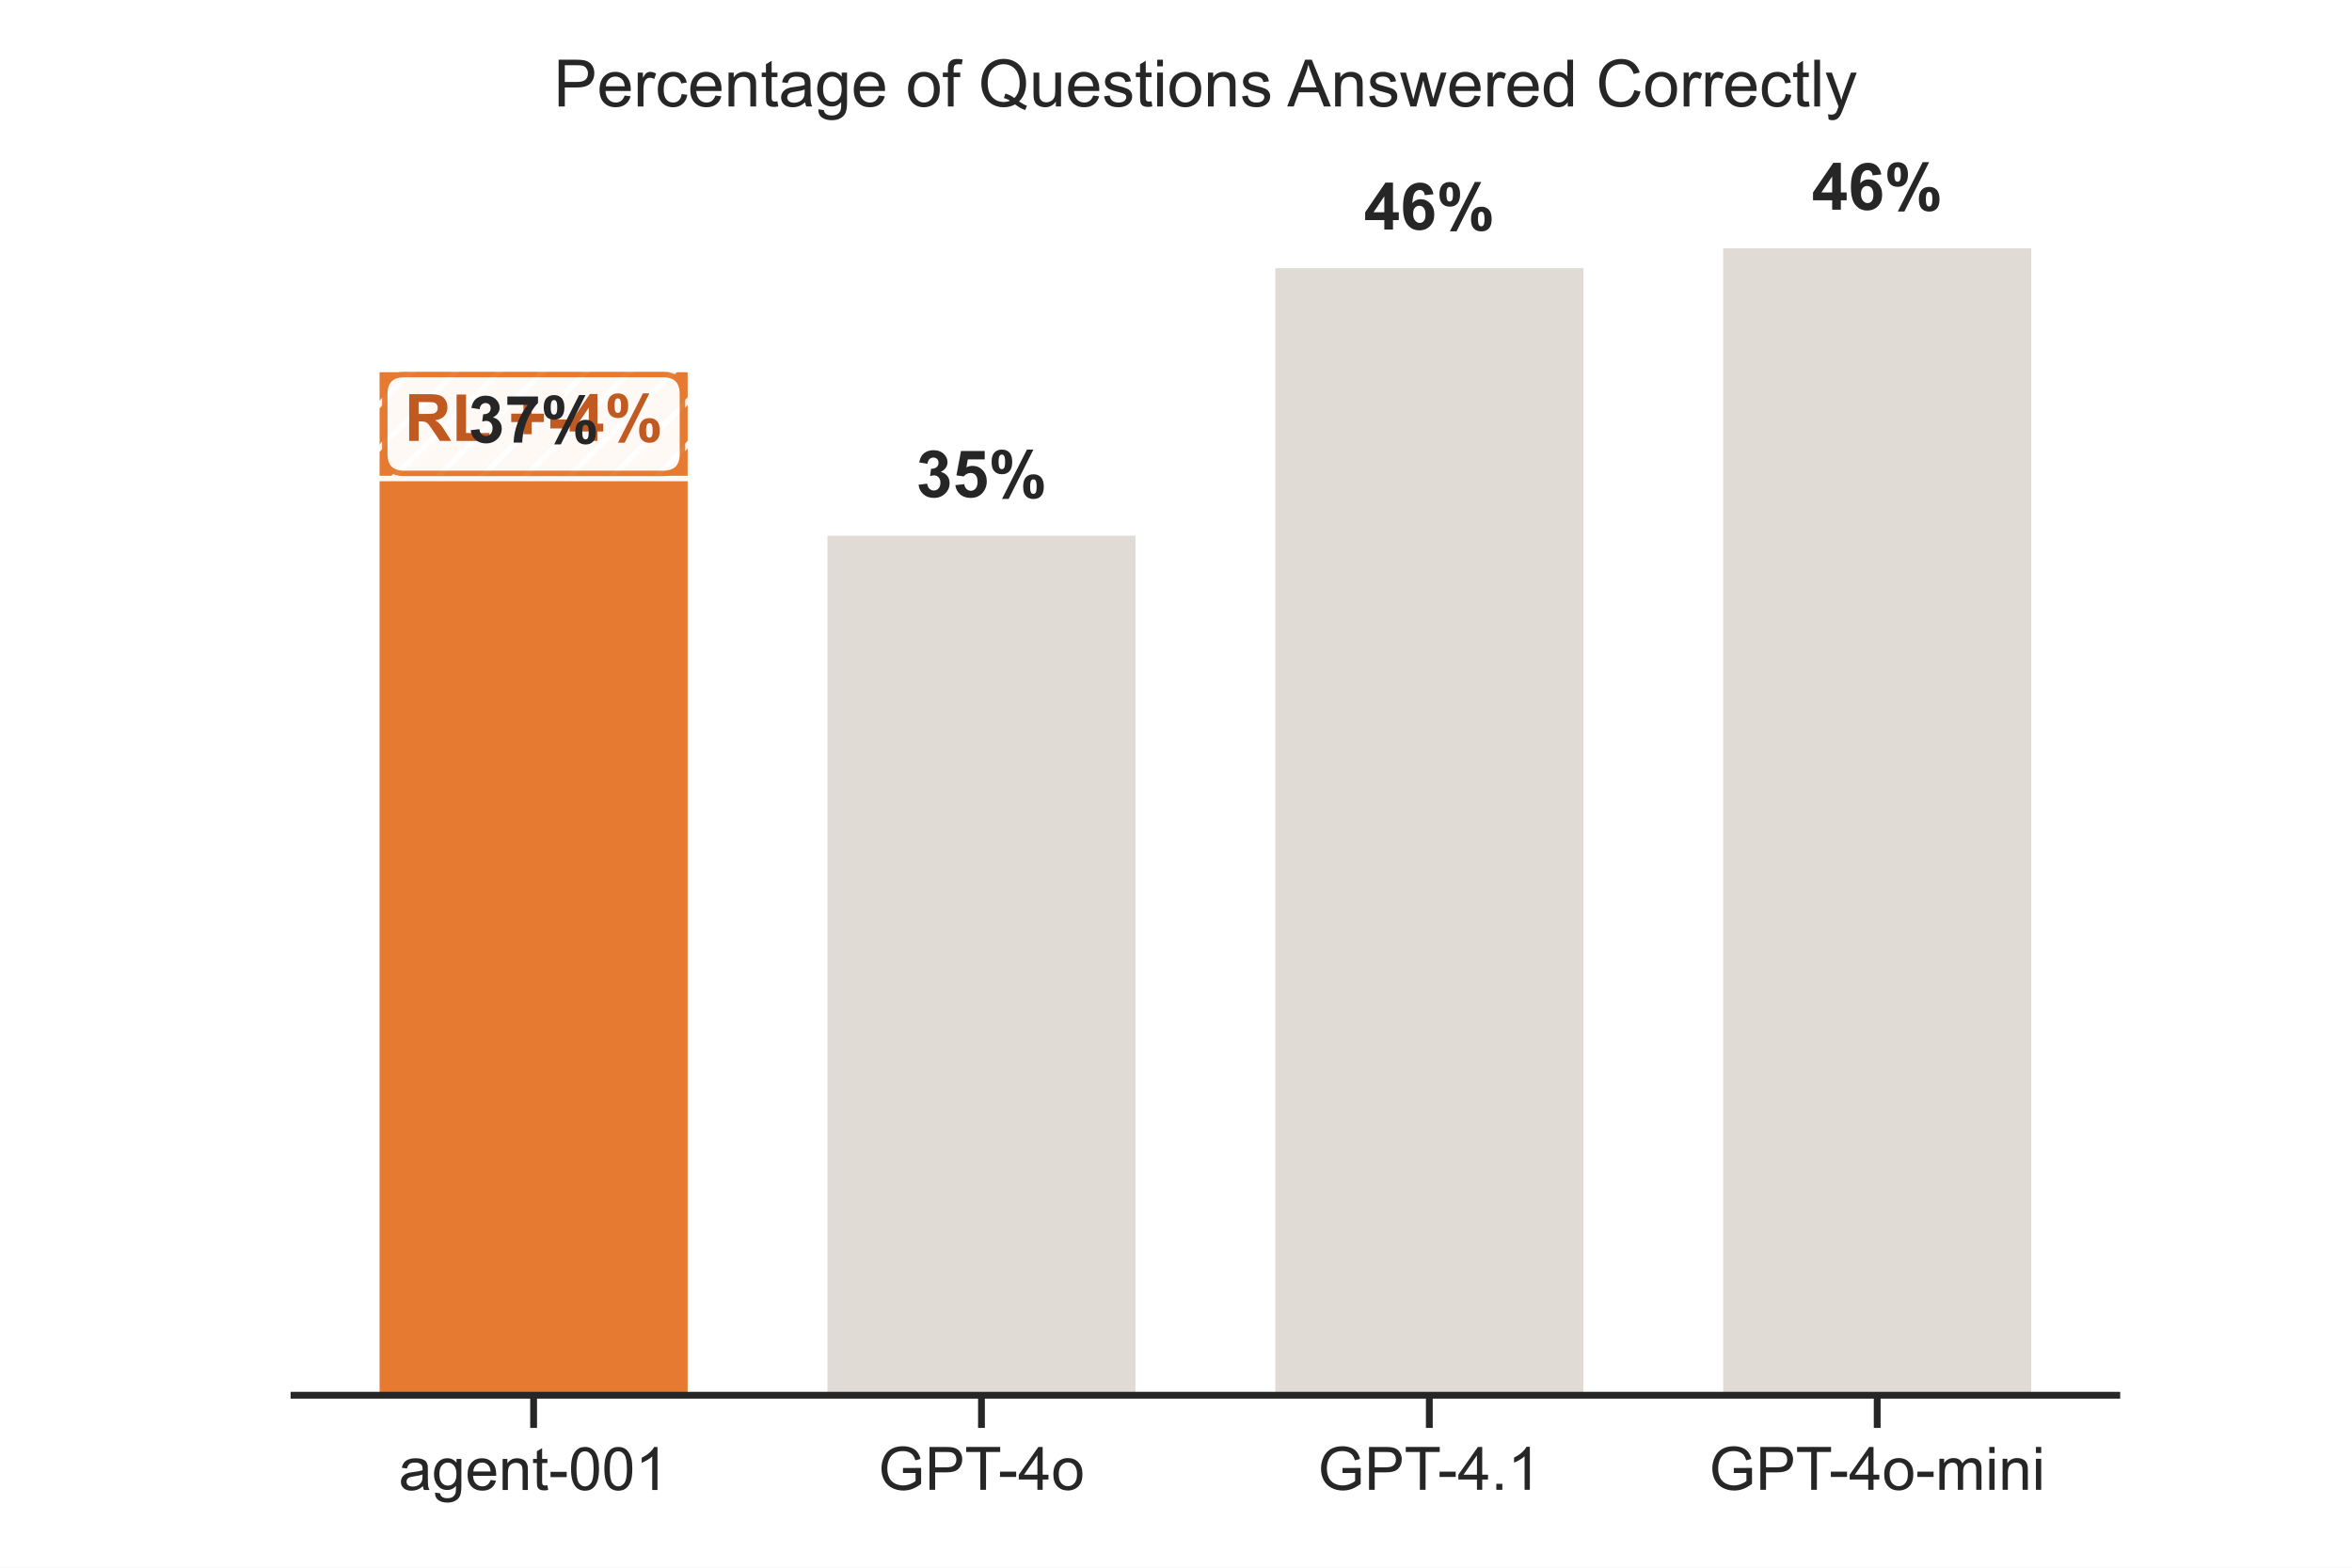
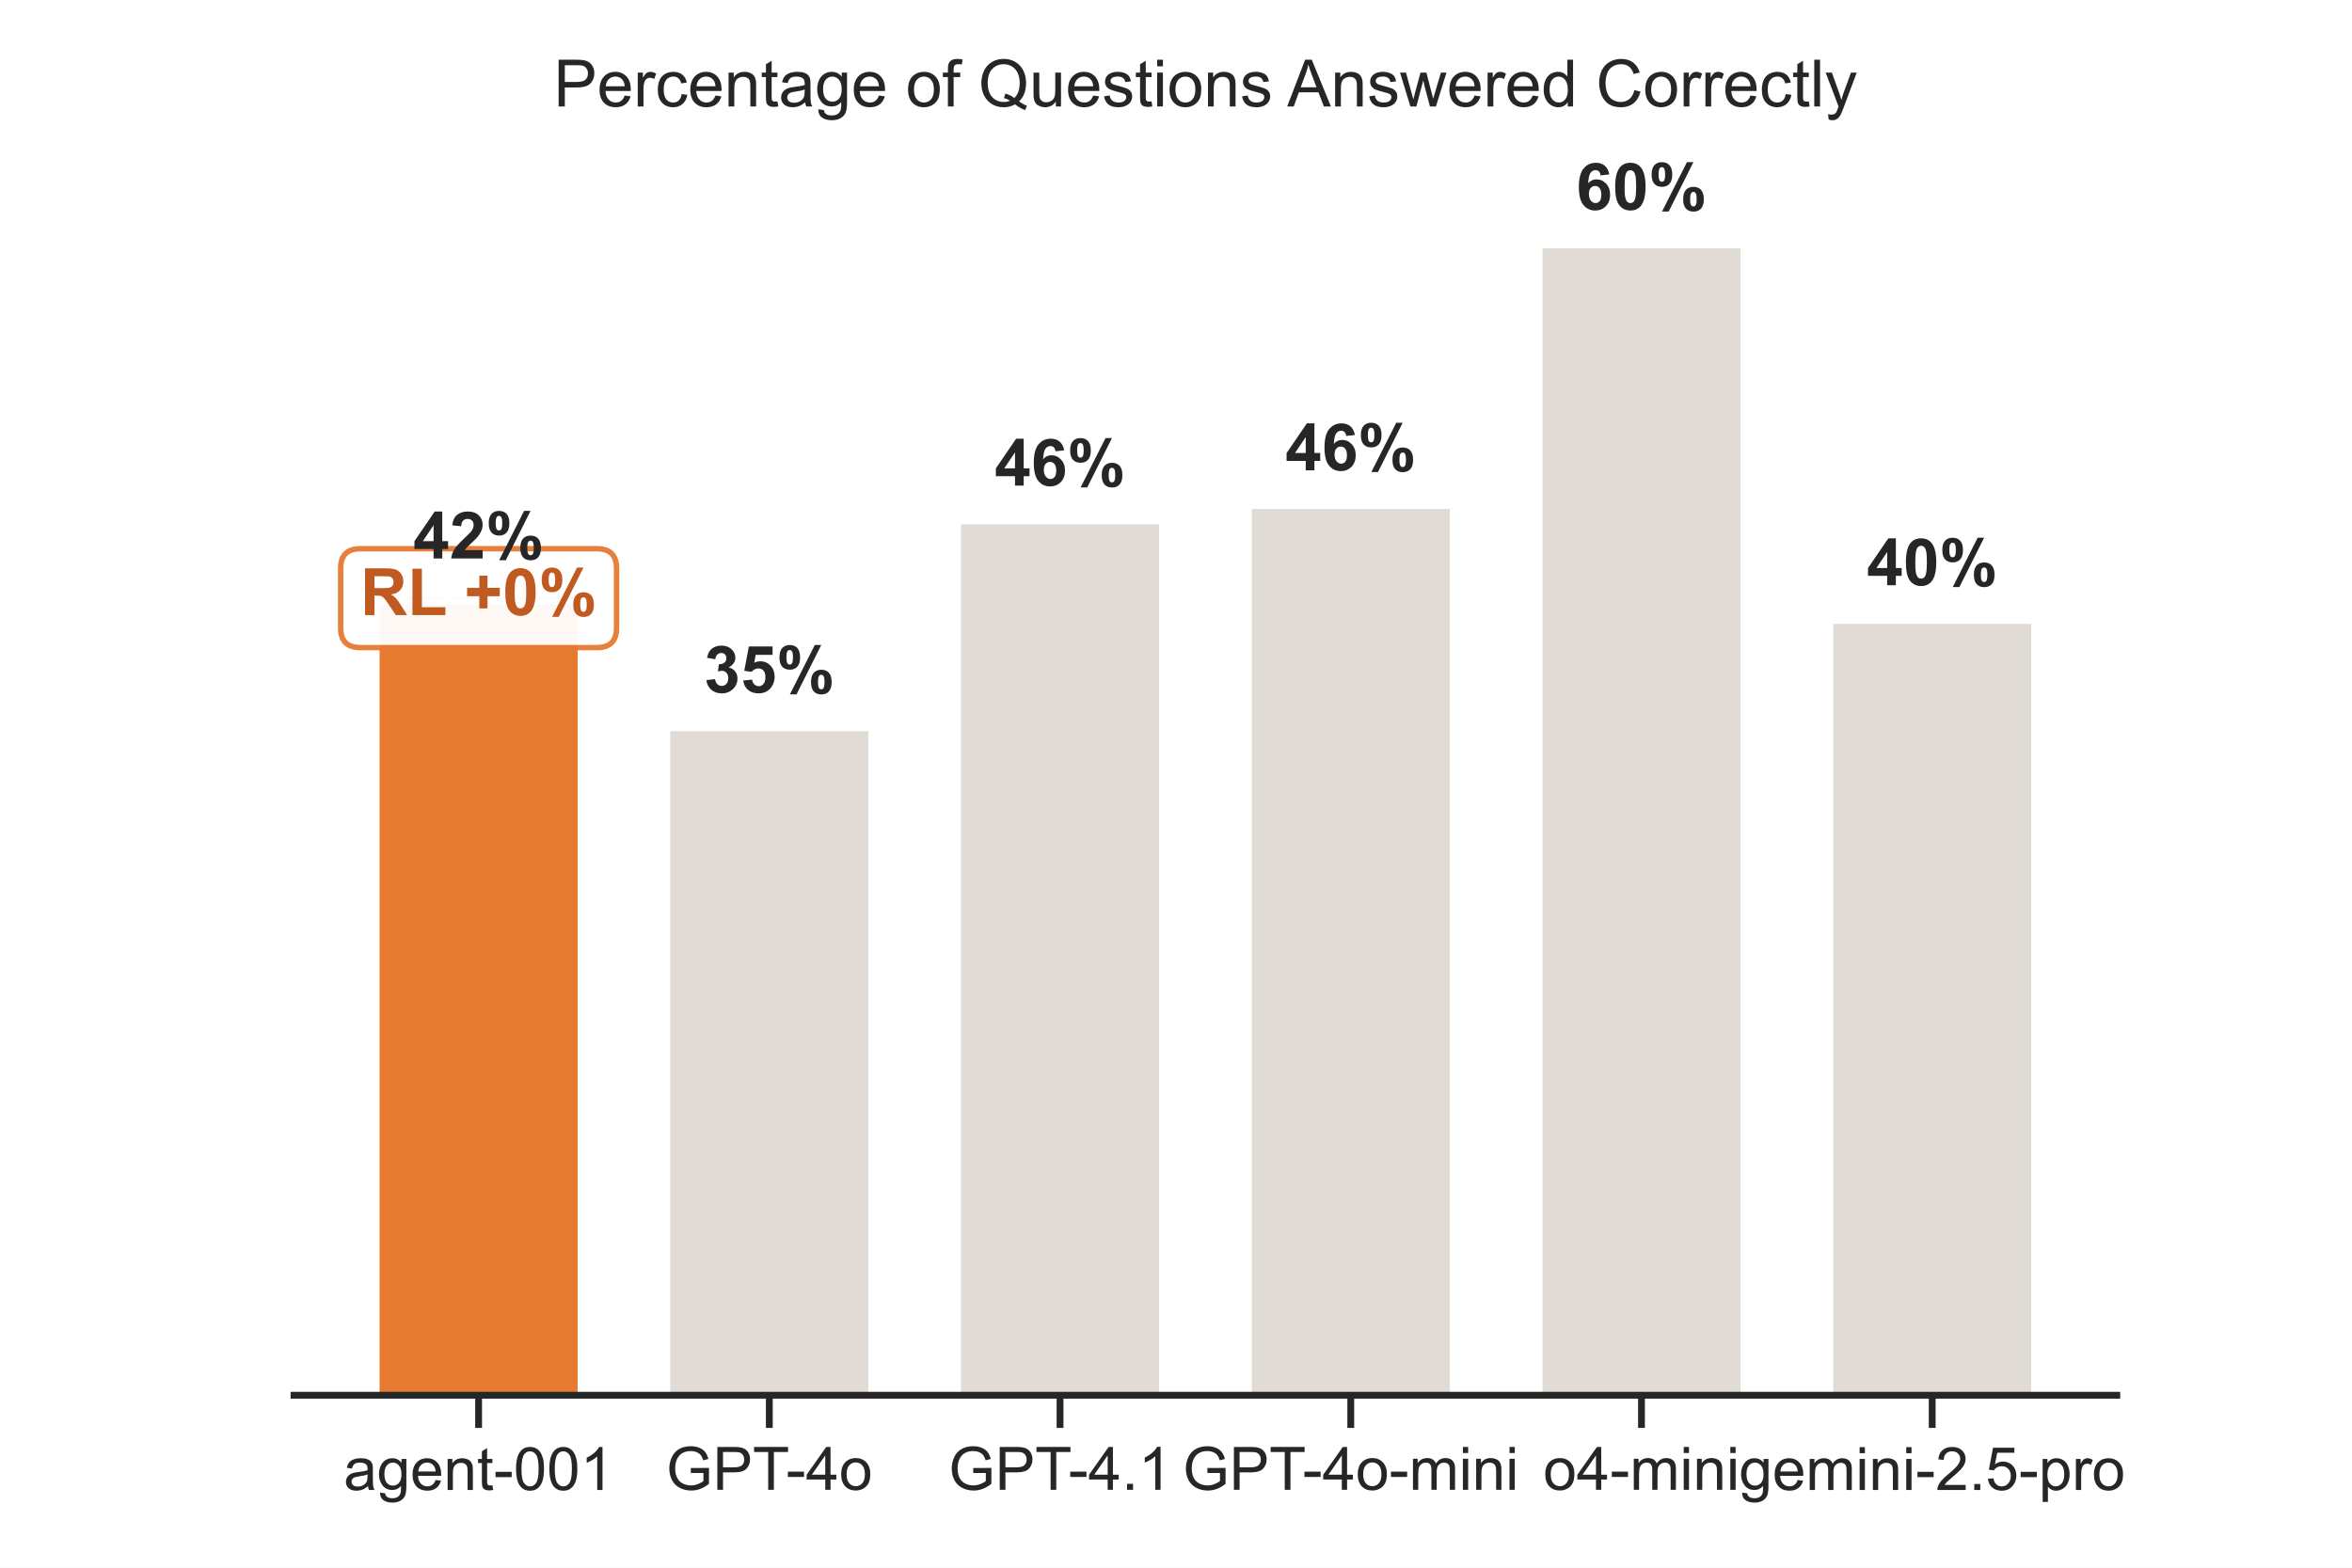
<svg xmlns="http://www.w3.org/2000/svg" xmlns:xlink="http://www.w3.org/1999/xlink" width="432pt" height="288pt" viewBox="0 0 432 288" version="1.1">
  <defs>
    <style type="text/css">*{stroke-linejoin: round; stroke-linecap: butt}</style>
  </defs>
  <g id="figure_1">
    <g id="patch_1">
      <path d="M 0 288  L 432 288  L 432 0  L 0 0  z " style="fill: #ffffff" />
    </g>
    <g id="axes_1">
      <g id="patch_2">
        <path d="M 54 256.32  L 388.8 256.32  L 388.8 34.56  L 54 34.56  z " style="fill: #ffffff" />
      </g>
      <g id="matplotlib.axis_1">
        <g id="xtick_1">
          <g id="line2d_1">
            <defs>
-               <path id="m821fe8f831" d="M 0 0  L 0 6  " style="stroke: #262626; stroke-width: 1.25" />
+               <path id="mdc2678c030" d="M 0 0  L 0 6  " style="stroke: #262626; stroke-width: 1.25" />
            </defs>
            <g>
-               <use xlink:href="#m821fe8f831" x="98.009" y="256.32" style="fill: #262626; stroke: #262626; stroke-width: 1.25" />
+               <use xlink:href="#mdc2678c030" x="87.907" y="256.32" style="fill: #262626; stroke: #262626; stroke-width: 1.25" />
            </g>
          </g>
          <g id="text_1">
-             <g style="fill: #262626" transform="translate(73.24043 273.7262) scale(0.11 -0.11)">
+             <g style="fill: #262626" transform="translate(63.13827 273.7262) scale(0.11 -0.11)">
              <defs>
                <path id="ArialMT-61" d="M 2588 409  Q 2275 144 1986 34  Q 1697 -75 1366 -75  Q 819 -75 525 192  Q 231 459 231 875  Q 231 1119 342 1320  Q 453 1522 633 1644  Q 813 1766 1038 1828  Q 1203 1872 1538 1913  Q 2219 1994 2541 2106  Q 2544 2222 2544 2253  Q 2544 2597 2384 2738  Q 2169 2928 1744 2928  Q 1347 2928 1158 2789  Q 969 2650 878 2297  L 328 2372  Q 403 2725 575 2942  Q 747 3159 1072 3276  Q 1397 3394 1825 3394  Q 2250 3394 2515 3294  Q 2781 3194 2906 3042  Q 3031 2891 3081 2659  Q 3109 2516 3109 2141  L 3109 1391  Q 3109 606 3145 398  Q 3181 191 3288 0  L 2700 0  Q 2613 175 2588 409  z M 2541 1666  Q 2234 1541 1622 1453  Q 1275 1403 1131 1340  Q 988 1278 909 1158  Q 831 1038 831 891  Q 831 666 1001 516  Q 1172 366 1500 366  Q 1825 366 2078 508  Q 2331 650 2450 897  Q 2541 1088 2541 1459  L 2541 1666  z " transform="scale(0.015625)" />
                <path id="ArialMT-67" d="M 319 -275  L 866 -356  Q 900 -609 1056 -725  Q 1266 -881 1628 -881  Q 2019 -881 2231 -725  Q 2444 -569 2519 -288  Q 2563 -116 2559 434  Q 2191 0 1641 0  Q 956 0 581 494  Q 206 988 206 1678  Q 206 2153 378 2554  Q 550 2956 876 3175  Q 1203 3394 1644 3394  Q 2231 3394 2613 2919  L 2613 3319  L 3131 3319  L 3131 450  Q 3131 -325 2973 -648  Q 2816 -972 2473 -1159  Q 2131 -1347 1631 -1347  Q 1038 -1347 672 -1080  Q 306 -813 319 -275  z M 784 1719  Q 784 1066 1043 766  Q 1303 466 1694 466  Q 2081 466 2343 764  Q 2606 1063 2606 1700  Q 2606 2309 2336 2618  Q 2066 2928 1684 2928  Q 1309 2928 1046 2623  Q 784 2319 784 1719  z " transform="scale(0.015625)" />
                <path id="ArialMT-65" d="M 2694 1069  L 3275 997  Q 3138 488 2766 206  Q 2394 -75 1816 -75  Q 1088 -75 661 373  Q 234 822 234 1631  Q 234 2469 665 2931  Q 1097 3394 1784 3394  Q 2450 3394 2872 2941  Q 3294 2488 3294 1666  Q 3294 1616 3291 1516  L 816 1516  Q 847 969 1125 678  Q 1403 388 1819 388  Q 2128 388 2347 550  Q 2566 713 2694 1069  z M 847 1978  L 2700 1978  Q 2663 2397 2488 2606  Q 2219 2931 1791 2931  Q 1403 2931 1139 2672  Q 875 2413 847 1978  z " transform="scale(0.015625)" />
                <path id="ArialMT-6e" d="M 422 0  L 422 3319  L 928 3319  L 928 2847  Q 1294 3394 1984 3394  Q 2284 3394 2536 3286  Q 2788 3178 2913 3003  Q 3038 2828 3088 2588  Q 3119 2431 3119 2041  L 3119 0  L 2556 0  L 2556 2019  Q 2556 2363 2490 2533  Q 2425 2703 2258 2804  Q 2091 2906 1866 2906  Q 1506 2906 1245 2678  Q 984 2450 984 1813  L 984 0  L 422 0  z " transform="scale(0.015625)" />
                <path id="ArialMT-74" d="M 1650 503  L 1731 6  Q 1494 -44 1306 -44  Q 1000 -44 831 53  Q 663 150 594 308  Q 525 466 525 972  L 525 2881  L 113 2881  L 113 3319  L 525 3319  L 525 4141  L 1084 4478  L 1084 3319  L 1650 3319  L 1650 2881  L 1084 2881  L 1084 941  Q 1084 700 1114 631  Q 1144 563 1211 522  Q 1278 481 1403 481  Q 1497 481 1650 503  z " transform="scale(0.015625)" />
                <path id="ArialMT-2d" d="M 203 1375  L 203 1941  L 1931 1941  L 1931 1375  L 203 1375  z " transform="scale(0.015625)" />
                <path id="ArialMT-30" d="M 266 2259  Q 266 3072 433 3567  Q 600 4063 929 4331  Q 1259 4600 1759 4600  Q 2128 4600 2406 4451  Q 2684 4303 2865 4023  Q 3047 3744 3150 3342  Q 3253 2941 3253 2259  Q 3253 1453 3087 958  Q 2922 463 2592 192  Q 2263 -78 1759 -78  Q 1097 -78 719 397  Q 266 969 266 2259  z M 844 2259  Q 844 1131 1108 757  Q 1372 384 1759 384  Q 2147 384 2411 759  Q 2675 1134 2675 2259  Q 2675 3391 2411 3762  Q 2147 4134 1753 4134  Q 1366 4134 1134 3806  Q 844 3388 844 2259  z " transform="scale(0.015625)" />
                <path id="ArialMT-31" d="M 2384 0  L 1822 0  L 1822 3584  Q 1619 3391 1289 3197  Q 959 3003 697 2906  L 697 3450  Q 1169 3672 1522 3987  Q 1875 4303 2022 4600  L 2384 4600  L 2384 0  z " transform="scale(0.015625)" />
              </defs>
              <use xlink:href="#ArialMT-61" />
              <use xlink:href="#ArialMT-67" transform="translate(55.61523 0)" />
              <use xlink:href="#ArialMT-65" transform="translate(111.2305 0)" />
              <use xlink:href="#ArialMT-6e" transform="translate(166.8457 0)" />
              <use xlink:href="#ArialMT-74" transform="translate(222.4609 0)" />
              <use xlink:href="#ArialMT-2d" transform="translate(250.2441 0)" />
              <use xlink:href="#ArialMT-30" transform="translate(283.5449 0)" />
              <use xlink:href="#ArialMT-30" transform="translate(339.1602 0)" />
              <use xlink:href="#ArialMT-31" transform="translate(394.7754 0)" />
            </g>
          </g>
        </g>
        <g id="xtick_2">
          <g id="line2d_2">
            <g>
-               <use xlink:href="#m821fe8f831" x="180.27" y="256.32" style="fill: #262626; stroke: #262626; stroke-width: 1.25" />
+               <use xlink:href="#mdc2678c030" x="141.304" y="256.32" style="fill: #262626; stroke: #262626; stroke-width: 1.25" />
            </g>
          </g>
          <g id="text_2">
-             <g style="fill: #262626" transform="translate(161.318 273.6936) scale(0.11 -0.11)">
+             <g style="fill: #262626" transform="translate(122.3525 273.6936) scale(0.11 -0.11)">
              <defs>
                <path id="ArialMT-47" d="M 2638 1797  L 2638 2334  L 4578 2338  L 4578 638  Q 4131 281 3656 101  Q 3181 -78 2681 -78  Q 2006 -78 1454 211  Q 903 500 622 1047  Q 341 1594 341 2269  Q 341 2938 620 3517  Q 900 4097 1425 4378  Q 1950 4659 2634 4659  Q 3131 4659 3532 4498  Q 3934 4338 4162 4050  Q 4391 3763 4509 3300  L 3963 3150  Q 3859 3500 3706 3700  Q 3553 3900 3268 4020  Q 2984 4141 2638 4141  Q 2222 4141 1919 4014  Q 1616 3888 1430 3681  Q 1244 3475 1141 3228  Q 966 2803 966 2306  Q 966 1694 1177 1281  Q 1388 869 1791 669  Q 2194 469 2647 469  Q 3041 469 3416 620  Q 3791 772 3984 944  L 3984 1797  L 2638 1797  z " transform="scale(0.015625)" />
                <path id="ArialMT-50" d="M 494 0  L 494 4581  L 2222 4581  Q 2678 4581 2919 4538  Q 3256 4481 3484 4323  Q 3713 4166 3852 3881  Q 3991 3597 3991 3256  Q 3991 2672 3619 2267  Q 3247 1863 2275 1863  L 1100 1863  L 1100 0  L 494 0  z M 1100 2403  L 2284 2403  Q 2872 2403 3119 2622  Q 3366 2841 3366 3238  Q 3366 3525 3220 3729  Q 3075 3934 2838 4000  Q 2684 4041 2272 4041  L 1100 4041  L 1100 2403  z " transform="scale(0.015625)" />
                <path id="ArialMT-54" d="M 1659 0  L 1659 4041  L 150 4041  L 150 4581  L 3781 4581  L 3781 4041  L 2266 4041  L 2266 0  L 1659 0  z " transform="scale(0.015625)" />
                <path id="ArialMT-34" d="M 2069 0  L 2069 1097  L 81 1097  L 81 1613  L 2172 4581  L 2631 4581  L 2631 1613  L 3250 1613  L 3250 1097  L 2631 1097  L 2631 0  L 2069 0  z M 2069 1613  L 2069 3678  L 634 1613  L 2069 1613  z " transform="scale(0.015625)" />
                <path id="ArialMT-6f" d="M 213 1659  Q 213 2581 725 3025  Q 1153 3394 1769 3394  Q 2453 3394 2887 2945  Q 3322 2497 3322 1706  Q 3322 1066 3130 698  Q 2938 331 2570 128  Q 2203 -75 1769 -75  Q 1072 -75 642 372  Q 213 819 213 1659  z M 791 1659  Q 791 1022 1069 705  Q 1347 388 1769 388  Q 2188 388 2466 706  Q 2744 1025 2744 1678  Q 2744 2294 2464 2611  Q 2184 2928 1769 2928  Q 1347 2928 1069 2612  Q 791 2297 791 1659  z " transform="scale(0.015625)" />
              </defs>
              <use xlink:href="#ArialMT-47" />
              <use xlink:href="#ArialMT-50" transform="translate(77.7832 0)" />
              <use xlink:href="#ArialMT-54" transform="translate(144.4824 0)" />
              <use xlink:href="#ArialMT-2d" transform="translate(200.0664 0)" />
              <use xlink:href="#ArialMT-34" transform="translate(233.3672 0)" />
              <use xlink:href="#ArialMT-6f" transform="translate(288.9824 0)" />
            </g>
          </g>
        </g>
        <g id="xtick_3">
          <g id="line2d_3">
            <g>
-               <use xlink:href="#m821fe8f831" x="262.53" y="256.32" style="fill: #262626; stroke: #262626; stroke-width: 1.25" />
+               <use xlink:href="#mdc2678c030" x="194.701" y="256.32" style="fill: #262626; stroke: #262626; stroke-width: 1.25" />
            </g>
          </g>
          <g id="text_3">
-             <g style="fill: #262626" transform="translate(242.0505 273.6936) scale(0.11 -0.11)">
+             <g style="fill: #262626" transform="translate(174.2217 273.6936) scale(0.11 -0.11)">
              <defs>
                <path id="ArialMT-2e" d="M 581 0  L 581 641  L 1222 641  L 1222 0  L 581 0  z " transform="scale(0.015625)" />
              </defs>
              <use xlink:href="#ArialMT-47" />
              <use xlink:href="#ArialMT-50" transform="translate(77.7832 0)" />
              <use xlink:href="#ArialMT-54" transform="translate(144.4824 0)" />
              <use xlink:href="#ArialMT-2d" transform="translate(200.0664 0)" />
              <use xlink:href="#ArialMT-34" transform="translate(233.3672 0)" />
              <use xlink:href="#ArialMT-2e" transform="translate(288.9824 0)" />
              <use xlink:href="#ArialMT-31" transform="translate(316.7656 0)" />
            </g>
          </g>
        </g>
        <g id="xtick_4">
          <g id="line2d_4">
            <g>
-               <use xlink:href="#m821fe8f831" x="344.791" y="256.32" style="fill: #262626; stroke: #262626; stroke-width: 1.25" />
+               <use xlink:href="#mdc2678c030" x="248.099" y="256.32" style="fill: #262626; stroke: #262626; stroke-width: 1.25" />
            </g>
          </g>
          <g id="text_4">
-             <g style="fill: #262626" transform="translate(313.9236 273.6936) scale(0.11 -0.11)">
+             <g style="fill: #262626" transform="translate(217.2315 273.6936) scale(0.11 -0.11)">
              <defs>
                <path id="ArialMT-6d" d="M 422 0  L 422 3319  L 925 3319  L 925 2853  Q 1081 3097 1340 3245  Q 1600 3394 1931 3394  Q 2300 3394 2536 3241  Q 2772 3088 2869 2813  Q 3263 3394 3894 3394  Q 4388 3394 4653 3120  Q 4919 2847 4919 2278  L 4919 0  L 4359 0  L 4359 2091  Q 4359 2428 4304 2576  Q 4250 2725 4106 2815  Q 3963 2906 3769 2906  Q 3419 2906 3187 2673  Q 2956 2441 2956 1928  L 2956 0  L 2394 0  L 2394 2156  Q 2394 2531 2256 2718  Q 2119 2906 1806 2906  Q 1569 2906 1367 2781  Q 1166 2656 1075 2415  Q 984 2175 984 1722  L 984 0  L 422 0  z " transform="scale(0.015625)" />
                <path id="ArialMT-69" d="M 425 3934  L 425 4581  L 988 4581  L 988 3934  L 425 3934  z M 425 0  L 425 3319  L 988 3319  L 988 0  L 425 0  z " transform="scale(0.015625)" />
              </defs>
              <use xlink:href="#ArialMT-47" />
              <use xlink:href="#ArialMT-50" transform="translate(77.7832 0)" />
              <use xlink:href="#ArialMT-54" transform="translate(144.4824 0)" />
              <use xlink:href="#ArialMT-2d" transform="translate(200.0664 0)" />
              <use xlink:href="#ArialMT-34" transform="translate(233.3672 0)" />
              <use xlink:href="#ArialMT-6f" transform="translate(288.9824 0)" />
              <use xlink:href="#ArialMT-2d" transform="translate(344.5977 0)" />
              <use xlink:href="#ArialMT-6d" transform="translate(377.8984 0)" />
              <use xlink:href="#ArialMT-69" transform="translate(461.1992 0)" />
              <use xlink:href="#ArialMT-6e" transform="translate(483.416 0)" />
              <use xlink:href="#ArialMT-69" transform="translate(539.0312 0)" />
            </g>
          </g>
        </g>
+         <g id="xtick_5">
+           <g id="line2d_5">
+             <g>
+               <use xlink:href="#mdc2678c030" x="301.496" y="256.32" style="fill: #262626; stroke: #262626; stroke-width: 1.25" />
+             </g>
+           </g>
+           <g id="text_5">
+             <g style="fill: #262626" transform="translate(283.4634 273.6936) scale(0.11 -0.11)">
+               <use xlink:href="#ArialMT-6f" />
+               <use xlink:href="#ArialMT-34" transform="translate(55.61523 0)" />
+               <use xlink:href="#ArialMT-2d" transform="translate(111.2305 0)" />
+               <use xlink:href="#ArialMT-6d" transform="translate(144.5312 0)" />
+               <use xlink:href="#ArialMT-69" transform="translate(227.832 0)" />
+               <use xlink:href="#ArialMT-6e" transform="translate(250.0488 0)" />
+               <use xlink:href="#ArialMT-69" transform="translate(305.6641 0)" />
+             </g>
+           </g>
+         </g>
+         <g id="xtick_6">
+           <g id="line2d_6">
+             <g>
+               <use xlink:href="#mdc2678c030" x="354.893" y="256.32" style="fill: #262626; stroke: #262626; stroke-width: 1.25" />
+             </g>
+           </g>
+           <g id="text_6">
+             <g style="fill: #262626" transform="translate(319.4359 273.7262) scale(0.11 -0.11)">
+               <defs>
+                 <path id="ArialMT-32" d="M 3222 541  L 3222 0  L 194 0  Q 188 203 259 391  Q 375 700 629 1000  Q 884 1300 1366 1694  Q 2113 2306 2375 2664  Q 2638 3022 2638 3341  Q 2638 3675 2398 3904  Q 2159 4134 1775 4134  Q 1369 4134 1125 3890  Q 881 3647 878 3216  L 300 3275  Q 359 3922 746 4261  Q 1134 4600 1788 4600  Q 2447 4600 2831 4234  Q 3216 3869 3216 3328  Q 3216 3053 3103 2787  Q 2991 2522 2730 2228  Q 2469 1934 1863 1422  Q 1356 997 1212 845  Q 1069 694 975 541  L 3222 541  z " transform="scale(0.015625)" />
+                 <path id="ArialMT-35" d="M 266 1200  L 856 1250  Q 922 819 1161 601  Q 1400 384 1738 384  Q 2144 384 2425 690  Q 2706 997 2706 1503  Q 2706 1984 2436 2262  Q 2166 2541 1728 2541  Q 1456 2541 1237 2417  Q 1019 2294 894 2097  L 366 2166  L 809 4519  L 3088 4519  L 3088 3981  L 1259 3981  L 1013 2750  Q 1425 3038 1878 3038  Q 2478 3038 2890 2622  Q 3303 2206 3303 1553  Q 3303 931 2941 478  Q 2500 -78 1738 -78  Q 1113 -78 717 272  Q 322 622 266 1200  z " transform="scale(0.015625)" />
+                 <path id="ArialMT-70" d="M 422 -1272  L 422 3319  L 934 3319  L 934 2888  Q 1116 3141 1344 3267  Q 1572 3394 1897 3394  Q 2322 3394 2647 3175  Q 2972 2956 3137 2557  Q 3303 2159 3303 1684  Q 3303 1175 3120 767  Q 2938 359 2589 142  Q 2241 -75 1856 -75  Q 1575 -75 1351 44  Q 1128 163 984 344  L 984 -1272  L 422 -1272  z M 931 1641  Q 931 1000 1190 694  Q 1450 388 1819 388  Q 2194 388 2461 705  Q 2728 1022 2728 1688  Q 2728 2322 2467 2637  Q 2206 2953 1844 2953  Q 1484 2953 1207 2617  Q 931 2281 931 1641  z " transform="scale(0.015625)" />
+                 <path id="ArialMT-72" d="M 416 0  L 416 3319  L 922 3319  L 922 2816  Q 1116 3169 1280 3281  Q 1444 3394 1641 3394  Q 1925 3394 2219 3213  L 2025 2691  Q 1819 2813 1613 2813  Q 1428 2813 1281 2702  Q 1134 2591 1072 2394  Q 978 2094 978 1738  L 978 0  L 416 0  z " transform="scale(0.015625)" />
+               </defs>
+               <use xlink:href="#ArialMT-67" />
+               <use xlink:href="#ArialMT-65" transform="translate(55.61523 0)" />
+               <use xlink:href="#ArialMT-6d" transform="translate(111.2305 0)" />
+               <use xlink:href="#ArialMT-69" transform="translate(194.5312 0)" />
+               <use xlink:href="#ArialMT-6e" transform="translate(216.748 0)" />
+               <use xlink:href="#ArialMT-69" transform="translate(272.3633 0)" />
+               <use xlink:href="#ArialMT-2d" transform="translate(294.5801 0)" />
+               <use xlink:href="#ArialMT-32" transform="translate(327.8809 0)" />
+               <use xlink:href="#ArialMT-2e" transform="translate(383.4961 0)" />
+               <use xlink:href="#ArialMT-35" transform="translate(411.2793 0)" />
+               <use xlink:href="#ArialMT-2d" transform="translate(466.8945 0)" />
+               <use xlink:href="#ArialMT-70" transform="translate(500.1953 0)" />
+               <use xlink:href="#ArialMT-72" transform="translate(555.8105 0)" />
+               <use xlink:href="#ArialMT-6f" transform="translate(589.1113 0)" />
+             </g>
+           </g>
+         </g>
      </g>
      <g id="matplotlib.axis_2" />
      <g id="patch_3">
-         <path d="M 69.218 256.32  L 126.8 256.32  L 126.8 67.879  L 69.218 67.879  z " clip-path="url(#pda2d921750)" style="fill: #e67a30; stroke: #ffffff; stroke-linejoin: miter" />
+         <path d="M 69.218 256.32  L 106.596 256.32  L 106.596 110.592  L 69.218 110.592  z " clip-path="url(#p56861f62ce)" style="fill: #e67a30; stroke: #ffffff; stroke-linejoin: miter" />
      </g>
      <g id="patch_4">
-         <path d="M 69.218 67.879  L 126.8 67.879  L 126.8 87.906  L 69.218 87.906  z " clip-path="url(#pda2d921750)" style="fill: url(#h9affc7e985); opacity: 0.95; stroke: #ffffff; stroke-linejoin: miter" />
+         <path d="M 69.218 110.592  L 106.596 110.592  L 106.596 109.184  L 69.218 109.184  z " clip-path="url(#p56861f62ce)" style="fill: url(#hc6d1e59c2b); opacity: 0.95; stroke: #ffffff; stroke-linejoin: miter" />
      </g>
      <g id="patch_5">
-         <path d="M 151.479 256.32  L 209.061 256.32  L 209.061 97.92  L 151.479 97.92  z " clip-path="url(#pda2d921750)" style="fill: #e0dcd5; stroke: #ffffff; stroke-linejoin: miter" />
+         <path d="M 122.615 256.32  L 159.993 256.32  L 159.993 133.824  L 122.615 133.824  z " clip-path="url(#p56861f62ce)" style="fill: #e0dcd5; stroke: #ffffff; stroke-linejoin: miter" />
      </g>
      <g id="patch_6">
-         <path d="M 233.739 256.32  L 291.321 256.32  L 291.321 48.761  L 233.739 48.761  z " clip-path="url(#pda2d921750)" style="fill: #e0dcd5; stroke: #ffffff; stroke-linejoin: miter" />
+         <path d="M 176.012 256.32  L 213.39 256.32  L 213.39 95.808  L 176.012 95.808  z " clip-path="url(#p56861f62ce)" style="fill: #e0dcd5; stroke: #ffffff; stroke-linejoin: miter" />
      </g>
      <g id="patch_7">
-         <path d="M 316 256.32  L 373.582 256.32  L 373.582 45.12  L 316 45.12  z " clip-path="url(#pda2d921750)" style="fill: #e0dcd5; stroke: #ffffff; stroke-linejoin: miter" />
+         <path d="M 229.41 256.32  L 266.788 256.32  L 266.788 92.992  L 229.41 92.992  z " clip-path="url(#p56861f62ce)" style="fill: #e0dcd5; stroke: #ffffff; stroke-linejoin: miter" />
      </g>
      <g id="patch_8">
+         <path d="M 282.807 256.32  L 320.185 256.32  L 320.185 45.12  L 282.807 45.12  z " clip-path="url(#p56861f62ce)" style="fill: #e0dcd5; stroke: #ffffff; stroke-linejoin: miter" />
+       </g>
+       <g id="patch_9">
+         <path d="M 336.204 256.32  L 373.582 256.32  L 373.582 114.112  L 336.204 114.112  z " clip-path="url(#p56861f62ce)" style="fill: #e0dcd5; stroke: #ffffff; stroke-linejoin: miter" />
+       </g>
+       <g id="patch_10">
        <path d="M 54 256.32  L 388.8 256.32  " style="fill: none; stroke: #262626; stroke-width: 1.25; stroke-linejoin: miter; stroke-linecap: square" />
      </g>
-       <g id="text_5">
-         <g id="patch_9">
-           <path d="M 74.276 86.971  L 121.743 86.971  Q 125.343 86.971 125.343 83.371  L 125.343 72.414  Q 125.343 68.814 121.743 68.814  L 74.276 68.814  Q 70.676 68.814 70.676 72.414  L 70.676 83.371  Q 70.676 86.971 74.276 86.971  z " style="fill: #ffffff; opacity: 0.95; stroke: #e67a30; stroke-linejoin: miter" />
-         </g>
-         <g style="fill: #c05a20" transform="translate(74.27559 81.00304) scale(0.12 -0.12)">
+       <g id="text_7">
+         <g id="patch_11">
+           <path d="M 66.171 118.967  L 109.643 118.967  Q 113.243 118.967 113.243 115.367  L 113.243 104.409  Q 113.243 100.809 109.643 100.809  L 66.171 100.809  Q 62.571 100.809 62.571 104.409  L 62.571 115.367  Q 62.571 118.967 66.171 118.967  z " style="fill: #ffffff; opacity: 0.95; stroke: #e67a30; stroke-linejoin: miter" />
+         </g>
+         <g style="fill: #c05a20" transform="translate(66.17124 112.9986) scale(0.12 -0.12)">
          <defs>
            <path id="Arial-BoldMT-52" d="M 469 0  L 469 4581  L 2416 4581  Q 3150 4581 3483 4457  Q 3816 4334 4016 4018  Q 4216 3703 4216 3297  Q 4216 2781 3912 2445  Q 3609 2109 3006 2022  Q 3306 1847 3501 1637  Q 3697 1428 4028 894  L 4588 0  L 3481 0  L 2813 997  Q 2456 1531 2325 1670  Q 2194 1809 2047 1861  Q 1900 1913 1581 1913  L 1394 1913  L 1394 0  L 469 0  z M 1394 2644  L 2078 2644  Q 2744 2644 2909 2700  Q 3075 2756 3169 2893  Q 3263 3031 3263 3238  Q 3263 3469 3139 3611  Q 3016 3753 2791 3791  Q 2678 3806 2116 3806  L 1394 3806  L 1394 2644  z " transform="scale(0.015625)" />
            <path id="Arial-BoldMT-4c" d="M 491 0  L 491 4544  L 1416 4544  L 1416 772  L 3716 772  L 3716 0  L 491 0  z " transform="scale(0.015625)" />
            <path id="Arial-BoldMT-20" transform="scale(0.015625)" />
            <path id="Arial-BoldMT-2b" d="M 1466 659  L 1466 1850  L 266 1850  L 266 2672  L 1466 2672  L 1466 3863  L 2266 3863  L 2266 2672  L 3469 2672  L 3469 1850  L 2266 1850  L 2266 659  L 1466 659  z " transform="scale(0.015625)" />
-             <path id="Arial-BoldMT-2d" d="M 359 1222  L 359 2100  L 2084 2100  L 2084 1222  L 359 1222  z " transform="scale(0.015625)" />
-             <path id="Arial-BoldMT-34" d="M 1994 0  L 1994 922  L 119 922  L 119 1691  L 2106 4600  L 2844 4600  L 2844 1694  L 3413 1694  L 3413 922  L 2844 922  L 2844 0  L 1994 0  z M 1994 1694  L 1994 3259  L 941 1694  L 1994 1694  z " transform="scale(0.015625)" />
+             <path id="Arial-BoldMT-30" d="M 1756 4600  Q 2422 4600 2797 4125  Q 3244 3563 3244 2259  Q 3244 959 2794 391  Q 2422 -78 1756 -78  Q 1088 -78 678 436  Q 269 950 269 2269  Q 269 3563 719 4131  Q 1091 4600 1756 4600  z M 1756 3872  Q 1597 3872 1472 3770  Q 1347 3669 1278 3406  Q 1188 3066 1188 2259  Q 1188 1453 1269 1151  Q 1350 850 1473 750  Q 1597 650 1756 650  Q 1916 650 2041 751  Q 2166 853 2234 1116  Q 2325 1453 2325 2259  Q 2325 3066 2244 3367  Q 2163 3669 2039 3770  Q 1916 3872 1756 3872  z " transform="scale(0.015625)" />
            <path id="Arial-BoldMT-25" d="M 278 3450  Q 278 4066 548 4362  Q 819 4659 1281 4659  Q 1759 4659 2029 4364  Q 2300 4069 2300 3450  Q 2300 2834 2029 2537  Q 1759 2241 1297 2241  Q 819 2241 548 2536  Q 278 2831 278 3450  z M 963 3456  Q 963 3009 1066 2856  Q 1144 2744 1281 2744  Q 1422 2744 1500 2856  Q 1600 3009 1600 3456  Q 1600 3903 1500 4053  Q 1422 4169 1281 4169  Q 1144 4169 1066 4056  Q 963 3903 963 3456  z M 1950 -175  L 1300 -175  L 3741 4659  L 4372 4659  L 1950 -175  z M 3369 1028  Q 3369 1644 3639 1941  Q 3909 2238 4378 2238  Q 4850 2238 5120 1941  Q 5391 1644 5391 1028  Q 5391 409 5120 112  Q 4850 -184 4388 -184  Q 3909 -184 3639 112  Q 3369 409 3369 1028  z M 4053 1031  Q 4053 584 4156 434  Q 4234 319 4372 319  Q 4513 319 4588 431  Q 4691 584 4691 1031  Q 4691 1478 4591 1631  Q 4513 1744 4372 1744  Q 4231 1744 4156 1631  Q 4053 1478 4053 1031  z " transform="scale(0.015625)" />
          </defs>
          <use xlink:href="#Arial-BoldMT-52" />
          <use xlink:href="#Arial-BoldMT-4c" transform="translate(72.2168 0)" />
          <use xlink:href="#Arial-BoldMT-20" transform="translate(131.5508 0)" />
          <use xlink:href="#Arial-BoldMT-2b" transform="translate(159.334 0)" />
-           <use xlink:href="#Arial-BoldMT-2d" transform="translate(217.7324 0)" />
-           <use xlink:href="#Arial-BoldMT-34" transform="translate(251.0332 0)" />
-           <use xlink:href="#Arial-BoldMT-25" transform="translate(306.6484 0)" />
-         </g>
-       </g>
-       <g id="text_6">
-         <g style="fill: #262626" transform="translate(86.0009 81.31408) scale(0.12 -0.12)">
+           <use xlink:href="#Arial-BoldMT-30" transform="translate(217.7324 0)" />
+           <use xlink:href="#Arial-BoldMT-25" transform="translate(273.3477 0)" />
+         </g>
+       </g>
+       <g id="text_8">
+         <g style="fill: #262626" transform="translate(75.89874 102.5919) scale(0.12 -0.12)">
+           <defs>
+             <path id="Arial-BoldMT-34" d="M 1994 0  L 1994 922  L 119 922  L 119 1691  L 2106 4600  L 2844 4600  L 2844 1694  L 3413 1694  L 3413 922  L 2844 922  L 2844 0  L 1994 0  z M 1994 1694  L 1994 3259  L 941 1694  L 1994 1694  z " transform="scale(0.015625)" />
+             <path id="Arial-BoldMT-32" d="M 3238 816  L 3238 0  L 159 0  Q 209 463 459 877  Q 709 1291 1447 1975  Q 2041 2528 2175 2725  Q 2356 2997 2356 3263  Q 2356 3556 2198 3714  Q 2041 3872 1763 3872  Q 1488 3872 1325 3706  Q 1163 3541 1138 3156  L 263 3244  Q 341 3969 753 4284  Q 1166 4600 1784 4600  Q 2463 4600 2850 4234  Q 3238 3869 3238 3325  Q 3238 3016 3127 2736  Q 3016 2456 2775 2150  Q 2616 1947 2200 1565  Q 1784 1184 1673 1059  Q 1563 934 1494 816  L 3238 816  z " transform="scale(0.015625)" />
+           </defs>
+           <use xlink:href="#Arial-BoldMT-34" />
+           <use xlink:href="#Arial-BoldMT-32" transform="translate(55.61523 0)" />
+           <use xlink:href="#Arial-BoldMT-25" transform="translate(111.2305 0)" />
+         </g>
+       </g>
+       <g id="text_9">
+         <g style="fill: #262626" transform="translate(129.2959 127.2319) scale(0.12 -0.12)">
          <defs>
            <path id="Arial-BoldMT-33" d="M 241 1216  L 1091 1319  Q 1131 994 1309 822  Q 1488 650 1741 650  Q 2013 650 2198 856  Q 2384 1063 2384 1413  Q 2384 1744 2206 1937  Q 2028 2131 1772 2131  Q 1603 2131 1369 2066  L 1466 2781  Q 1822 2772 2009 2936  Q 2197 3100 2197 3372  Q 2197 3603 2059 3740  Q 1922 3878 1694 3878  Q 1469 3878 1309 3722  Q 1150 3566 1116 3266  L 306 3403  Q 391 3819 561 4067  Q 731 4316 1036 4458  Q 1341 4600 1719 4600  Q 2366 4600 2756 4188  Q 3078 3850 3078 3425  Q 3078 2822 2419 2463  Q 2813 2378 3048 2084  Q 3284 1791 3284 1375  Q 3284 772 2843 347  Q 2403 -78 1747 -78  Q 1125 -78 715 280  Q 306 638 241 1216  z " transform="scale(0.015625)" />
-             <path id="Arial-BoldMT-37" d="M 272 3703  L 272 4519  L 3275 4519  L 3275 3881  Q 2903 3516 2518 2831  Q 2134 2147 1932 1376  Q 1731 606 1734 0  L 888 0  Q 909 950 1279 1937  Q 1650 2925 2269 3703  L 272 3703  z " transform="scale(0.015625)" />
-           </defs>
-           <use xlink:href="#Arial-BoldMT-33" />
-           <use xlink:href="#Arial-BoldMT-37" transform="translate(55.61523 0)" />
-           <use xlink:href="#Arial-BoldMT-25" transform="translate(111.2305 0)" />
-         </g>
-       </g>
-       <g id="text_7">
-         <g style="fill: #262626" transform="translate(168.2613 91.32788) scale(0.12 -0.12)">
-           <defs>
            <path id="Arial-BoldMT-35" d="M 284 1178  L 1159 1269  Q 1197 972 1381 798  Q 1566 625 1806 625  Q 2081 625 2272 848  Q 2463 1072 2463 1522  Q 2463 1944 2273 2155  Q 2084 2366 1781 2366  Q 1403 2366 1103 2031  L 391 2134  L 841 4519  L 3163 4519  L 3163 3697  L 1506 3697  L 1369 2919  Q 1663 3066 1969 3066  Q 2553 3066 2959 2641  Q 3366 2216 3366 1538  Q 3366 972 3038 528  Q 2591 -78 1797 -78  Q 1163 -78 763 262  Q 363 603 284 1178  z " transform="scale(0.015625)" />
          </defs>
          <use xlink:href="#Arial-BoldMT-33" />
          <use xlink:href="#Arial-BoldMT-35" transform="translate(55.61523 0)" />
          <use xlink:href="#Arial-BoldMT-25" transform="translate(111.2305 0)" />
        </g>
      </g>
-       <g id="text_8">
-         <g style="fill: #262626" transform="translate(250.5218 42.16925) scale(0.12 -0.12)">
+       <g id="text_10">
+         <g style="fill: #262626" transform="translate(182.693 89.21587) scale(0.12 -0.12)">
          <defs>
            <path id="Arial-BoldMT-36" d="M 3247 3459  L 2397 3366  Q 2366 3628 2234 3753  Q 2103 3878 1894 3878  Q 1616 3878 1423 3628  Q 1231 3378 1181 2588  Q 1509 2975 1997 2975  Q 2547 2975 2939 2556  Q 3331 2138 3331 1475  Q 3331 772 2918 347  Q 2506 -78 1859 -78  Q 1166 -78 719 461  Q 272 1000 272 2228  Q 272 3488 737 4044  Q 1203 4600 1947 4600  Q 2469 4600 2811 4308  Q 3153 4016 3247 3459  z M 1256 1544  Q 1256 1116 1453 883  Q 1650 650 1903 650  Q 2147 650 2309 840  Q 2472 1031 2472 1466  Q 2472 1913 2297 2120  Q 2122 2328 1859 2328  Q 1606 2328 1431 2129  Q 1256 1931 1256 1544  z " transform="scale(0.015625)" />
          </defs>
          <use xlink:href="#Arial-BoldMT-34" />
          <use xlink:href="#Arial-BoldMT-36" transform="translate(55.61523 0)" />
          <use xlink:href="#Arial-BoldMT-25" transform="translate(111.2305 0)" />
        </g>
      </g>
-       <g id="text_9">
-         <g style="fill: #262626" transform="translate(332.7822 38.52788) scale(0.12 -0.12)">
+       <g id="text_11">
+         <g style="fill: #262626" transform="translate(236.0901 86.39987) scale(0.12 -0.12)">
          <use xlink:href="#Arial-BoldMT-34" />
          <use xlink:href="#Arial-BoldMT-36" transform="translate(55.61523 0)" />
          <use xlink:href="#Arial-BoldMT-25" transform="translate(111.2305 0)" />
        </g>
      </g>
-       <g id="text_10">
+       <g id="text_12">
+         <g style="fill: #262626" transform="translate(289.4873 38.52788) scale(0.12 -0.12)">
+           <use xlink:href="#Arial-BoldMT-36" />
+           <use xlink:href="#Arial-BoldMT-30" transform="translate(55.61523 0)" />
+           <use xlink:href="#Arial-BoldMT-25" transform="translate(111.2305 0)" />
+         </g>
+       </g>
+       <g id="text_13">
+         <g style="fill: #262626" transform="translate(342.8844 107.5199) scale(0.12 -0.12)">
+           <use xlink:href="#Arial-BoldMT-34" />
+           <use xlink:href="#Arial-BoldMT-30" transform="translate(55.61523 0)" />
+           <use xlink:href="#Arial-BoldMT-25" transform="translate(111.2305 0)" />
+         </g>
+       </g>
+       <g id="text_14">
        <g style="fill: #262626" transform="translate(101.6784 19.56) scale(0.12 -0.12)">
          <defs>
-             <path id="ArialMT-72" d="M 416 0  L 416 3319  L 922 3319  L 922 2816  Q 1116 3169 1280 3281  Q 1444 3394 1641 3394  Q 1925 3394 2219 3213  L 2025 2691  Q 1819 2813 1613 2813  Q 1428 2813 1281 2702  Q 1134 2591 1072 2394  Q 978 2094 978 1738  L 978 0  L 416 0  z " transform="scale(0.015625)" />
            <path id="ArialMT-63" d="M 2588 1216  L 3141 1144  Q 3050 572 2676 248  Q 2303 -75 1759 -75  Q 1078 -75 664 370  Q 250 816 250 1647  Q 250 2184 428 2587  Q 606 2991 970 3192  Q 1334 3394 1763 3394  Q 2303 3394 2647 3120  Q 2991 2847 3088 2344  L 2541 2259  Q 2463 2594 2264 2762  Q 2066 2931 1784 2931  Q 1359 2931 1093 2626  Q 828 2322 828 1663  Q 828 994 1084 691  Q 1341 388 1753 388  Q 2084 388 2306 591  Q 2528 794 2588 1216  z " transform="scale(0.015625)" />
            <path id="ArialMT-20" transform="scale(0.015625)" />
            <path id="ArialMT-66" d="M 556 0  L 556 2881  L 59 2881  L 59 3319  L 556 3319  L 556 3672  Q 556 4006 616 4169  Q 697 4388 901 4523  Q 1106 4659 1475 4659  Q 1713 4659 2000 4603  L 1916 4113  Q 1741 4144 1584 4144  Q 1328 4144 1222 4034  Q 1116 3925 1116 3625  L 1116 3319  L 1763 3319  L 1763 2881  L 1116 2881  L 1116 0  L 556 0  z " transform="scale(0.015625)" />
            <path id="ArialMT-51" d="M 3966 491  Q 4388 200 4744 66  L 4566 -356  Q 4072 -178 3581 206  Q 3072 -78 2456 -78  Q 1834 -78 1328 222  Q 822 522 548 1065  Q 275 1609 275 2291  Q 275 2969 550 3525  Q 825 4081 1333 4372  Q 1841 4663 2469 4663  Q 3103 4663 3612 4361  Q 4122 4059 4389 3517  Q 4656 2975 4656 2294  Q 4656 1728 4484 1276  Q 4313 825 3966 491  z M 2631 1266  Q 3156 1119 3497 828  Q 4031 1316 4031 2294  Q 4031 2850 3842 3265  Q 3653 3681 3289 3911  Q 2925 4141 2472 4141  Q 1794 4141 1347 3677  Q 900 3213 900 2291  Q 900 1397 1342 919  Q 1784 441 2472 441  Q 2797 441 3084 563  Q 2800 747 2484 825  L 2631 1266  z " transform="scale(0.015625)" />
            <path id="ArialMT-75" d="M 2597 0  L 2597 488  Q 2209 -75 1544 -75  Q 1250 -75 995 37  Q 741 150 617 320  Q 494 491 444 738  Q 409 903 409 1263  L 409 3319  L 972 3319  L 972 1478  Q 972 1038 1006 884  Q 1059 663 1231 536  Q 1403 409 1656 409  Q 1909 409 2131 539  Q 2353 669 2445 892  Q 2538 1116 2538 1541  L 2538 3319  L 3100 3319  L 3100 0  L 2597 0  z " transform="scale(0.015625)" />
            <path id="ArialMT-73" d="M 197 991  L 753 1078  Q 800 744 1014 566  Q 1228 388 1613 388  Q 2000 388 2187 545  Q 2375 703 2375 916  Q 2375 1106 2209 1216  Q 2094 1291 1634 1406  Q 1016 1563 777 1677  Q 538 1791 414 1992  Q 291 2194 291 2438  Q 291 2659 392 2848  Q 494 3038 669 3163  Q 800 3259 1026 3326  Q 1253 3394 1513 3394  Q 1903 3394 2198 3281  Q 2494 3169 2634 2976  Q 2775 2784 2828 2463  L 2278 2388  Q 2241 2644 2061 2787  Q 1881 2931 1553 2931  Q 1166 2931 1000 2803  Q 834 2675 834 2503  Q 834 2394 903 2306  Q 972 2216 1119 2156  Q 1203 2125 1616 2013  Q 2213 1853 2448 1751  Q 2684 1650 2818 1456  Q 2953 1263 2953 975  Q 2953 694 2789 445  Q 2625 197 2315 61  Q 2006 -75 1616 -75  Q 969 -75 630 194  Q 291 463 197 991  z " transform="scale(0.015625)" />
            <path id="ArialMT-41" d="M -9 0  L 1750 4581  L 2403 4581  L 4278 0  L 3588 0  L 3053 1388  L 1138 1388  L 634 0  L -9 0  z M 1313 1881  L 2866 1881  L 2388 3150  Q 2169 3728 2063 4100  Q 1975 3659 1816 3225  L 1313 1881  z " transform="scale(0.015625)" />
            <path id="ArialMT-77" d="M 1034 0  L 19 3319  L 600 3319  L 1128 1403  L 1325 691  Q 1338 744 1497 1375  L 2025 3319  L 2603 3319  L 3100 1394  L 3266 759  L 3456 1400  L 4025 3319  L 4572 3319  L 3534 0  L 2950 0  L 2422 1988  L 2294 2553  L 1622 0  L 1034 0  z " transform="scale(0.015625)" />
            <path id="ArialMT-64" d="M 2575 0  L 2575 419  Q 2259 -75 1647 -75  Q 1250 -75 917 144  Q 584 363 401 755  Q 219 1147 219 1656  Q 219 2153 384 2558  Q 550 2963 881 3178  Q 1213 3394 1622 3394  Q 1922 3394 2156 3267  Q 2391 3141 2538 2938  L 2538 4581  L 3097 4581  L 3097 0  L 2575 0  z M 797 1656  Q 797 1019 1065 703  Q 1334 388 1700 388  Q 2069 388 2326 689  Q 2584 991 2584 1609  Q 2584 2291 2321 2609  Q 2059 2928 1675 2928  Q 1300 2928 1048 2622  Q 797 2316 797 1656  z " transform="scale(0.015625)" />
            <path id="ArialMT-43" d="M 3763 1606  L 4369 1453  Q 4178 706 3683 314  Q 3188 -78 2472 -78  Q 1731 -78 1267 223  Q 803 525 561 1097  Q 319 1669 319 2325  Q 319 3041 592 3573  Q 866 4106 1370 4382  Q 1875 4659 2481 4659  Q 3169 4659 3637 4309  Q 4106 3959 4291 3325  L 3694 3184  Q 3534 3684 3231 3912  Q 2928 4141 2469 4141  Q 1941 4141 1586 3887  Q 1231 3634 1087 3207  Q 944 2781 944 2328  Q 944 1744 1114 1308  Q 1284 872 1643 656  Q 2003 441 2422 441  Q 2931 441 3284 734  Q 3638 1028 3763 1606  z " transform="scale(0.015625)" />
            <path id="ArialMT-6c" d="M 409 0  L 409 4581  L 972 4581  L 972 0  L 409 0  z " transform="scale(0.015625)" />
            <path id="ArialMT-79" d="M 397 -1278  L 334 -750  Q 519 -800 656 -800  Q 844 -800 956 -737  Q 1069 -675 1141 -563  Q 1194 -478 1313 -144  Q 1328 -97 1363 -6  L 103 3319  L 709 3319  L 1400 1397  Q 1534 1031 1641 628  Q 1738 1016 1872 1384  L 2581 3319  L 3144 3319  L 1881 -56  Q 1678 -603 1566 -809  Q 1416 -1088 1222 -1217  Q 1028 -1347 759 -1347  Q 597 -1347 397 -1278  z " transform="scale(0.015625)" />
          </defs>
          <use xlink:href="#ArialMT-50" />
          <use xlink:href="#ArialMT-65" transform="translate(66.69922 0)" />
          <use xlink:href="#ArialMT-72" transform="translate(122.3145 0)" />
          <use xlink:href="#ArialMT-63" transform="translate(155.6152 0)" />
          <use xlink:href="#ArialMT-65" transform="translate(205.6152 0)" />
          <use xlink:href="#ArialMT-6e" transform="translate(261.2305 0)" />
          <use xlink:href="#ArialMT-74" transform="translate(316.8457 0)" />
          <use xlink:href="#ArialMT-61" transform="translate(344.6289 0)" />
          <use xlink:href="#ArialMT-67" transform="translate(400.2441 0)" />
          <use xlink:href="#ArialMT-65" transform="translate(455.8594 0)" />
          <use xlink:href="#ArialMT-20" transform="translate(511.4746 0)" />
          <use xlink:href="#ArialMT-6f" transform="translate(539.2578 0)" />
          <use xlink:href="#ArialMT-66" transform="translate(594.873 0)" />
          <use xlink:href="#ArialMT-20" transform="translate(622.6562 0)" />
          <use xlink:href="#ArialMT-51" transform="translate(650.4395 0)" />
          <use xlink:href="#ArialMT-75" transform="translate(728.2227 0)" />
          <use xlink:href="#ArialMT-65" transform="translate(783.8379 0)" />
          <use xlink:href="#ArialMT-73" transform="translate(839.4531 0)" />
          <use xlink:href="#ArialMT-74" transform="translate(889.4531 0)" />
          <use xlink:href="#ArialMT-69" transform="translate(917.2363 0)" />
          <use xlink:href="#ArialMT-6f" transform="translate(939.4531 0)" />
          <use xlink:href="#ArialMT-6e" transform="translate(995.0684 0)" />
          <use xlink:href="#ArialMT-73" transform="translate(1050.684 0)" />
          <use xlink:href="#ArialMT-20" transform="translate(1100.684 0)" />
          <use xlink:href="#ArialMT-41" transform="translate(1122.967 0)" />
          <use xlink:href="#ArialMT-6e" transform="translate(1189.666 0)" />
          <use xlink:href="#ArialMT-73" transform="translate(1245.281 0)" />
          <use xlink:href="#ArialMT-77" transform="translate(1295.281 0)" />
          <use xlink:href="#ArialMT-65" transform="translate(1367.498 0)" />
          <use xlink:href="#ArialMT-72" transform="translate(1423.113 0)" />
          <use xlink:href="#ArialMT-65" transform="translate(1456.414 0)" />
          <use xlink:href="#ArialMT-64" transform="translate(1512.029 0)" />
          <use xlink:href="#ArialMT-20" transform="translate(1567.645 0)" />
          <use xlink:href="#ArialMT-43" transform="translate(1595.428 0)" />
          <use xlink:href="#ArialMT-6f" transform="translate(1667.645 0)" />
          <use xlink:href="#ArialMT-72" transform="translate(1723.26 0)" />
          <use xlink:href="#ArialMT-72" transform="translate(1756.561 0)" />
          <use xlink:href="#ArialMT-65" transform="translate(1789.861 0)" />
          <use xlink:href="#ArialMT-63" transform="translate(1845.477 0)" />
          <use xlink:href="#ArialMT-74" transform="translate(1895.477 0)" />
          <use xlink:href="#ArialMT-6c" transform="translate(1923.26 0)" />
          <use xlink:href="#ArialMT-79" transform="translate(1945.477 0)" />
        </g>
      </g>
    </g>
  </g>
  <defs>
-     <clipPath id="pda2d921750">
+     <clipPath id="p56861f62ce">
      <rect x="54" y="34.56" width="334.8" height="221.76" />
    </clipPath>
  </defs>
  <defs>
-     <pattern id="h9affc7e985" patternUnits="userSpaceOnUse" x="0" y="0" width="72" height="72">
+     <pattern id="hc6d1e59c2b" patternUnits="userSpaceOnUse" x="0" y="0" width="72" height="72">
      <rect x="0" y="0" width="73" height="73" fill="#e67a30" />
      <path d="M -36 36  L 36 -36  M -32 40  L 40 -32  M -28 44  L 44 -28  M -24 48  L 48 -24  M -20 52  L 52 -20  M -16 56  L 56 -16  M -12 60  L 60 -12  M -8 64  L 64 -8  M -4 68  L 68 -4  M 0 72  L 72 0  M 4 76  L 76 4  M 8 80  L 80 8  M 12 84  L 84 12  M 16 88  L 88 16  M 20 92  L 92 20  M 24 96  L 96 24  M 28 100  L 100 28  M 32 104  L 104 32  M 36 108  L 108 36  " style="fill: #ffffff; stroke: #ffffff; stroke-width: 1.0; stroke-linecap: butt; stroke-linejoin: miter; stroke-opacity: 0.95" />
    </pattern>
  </defs>
</svg>
